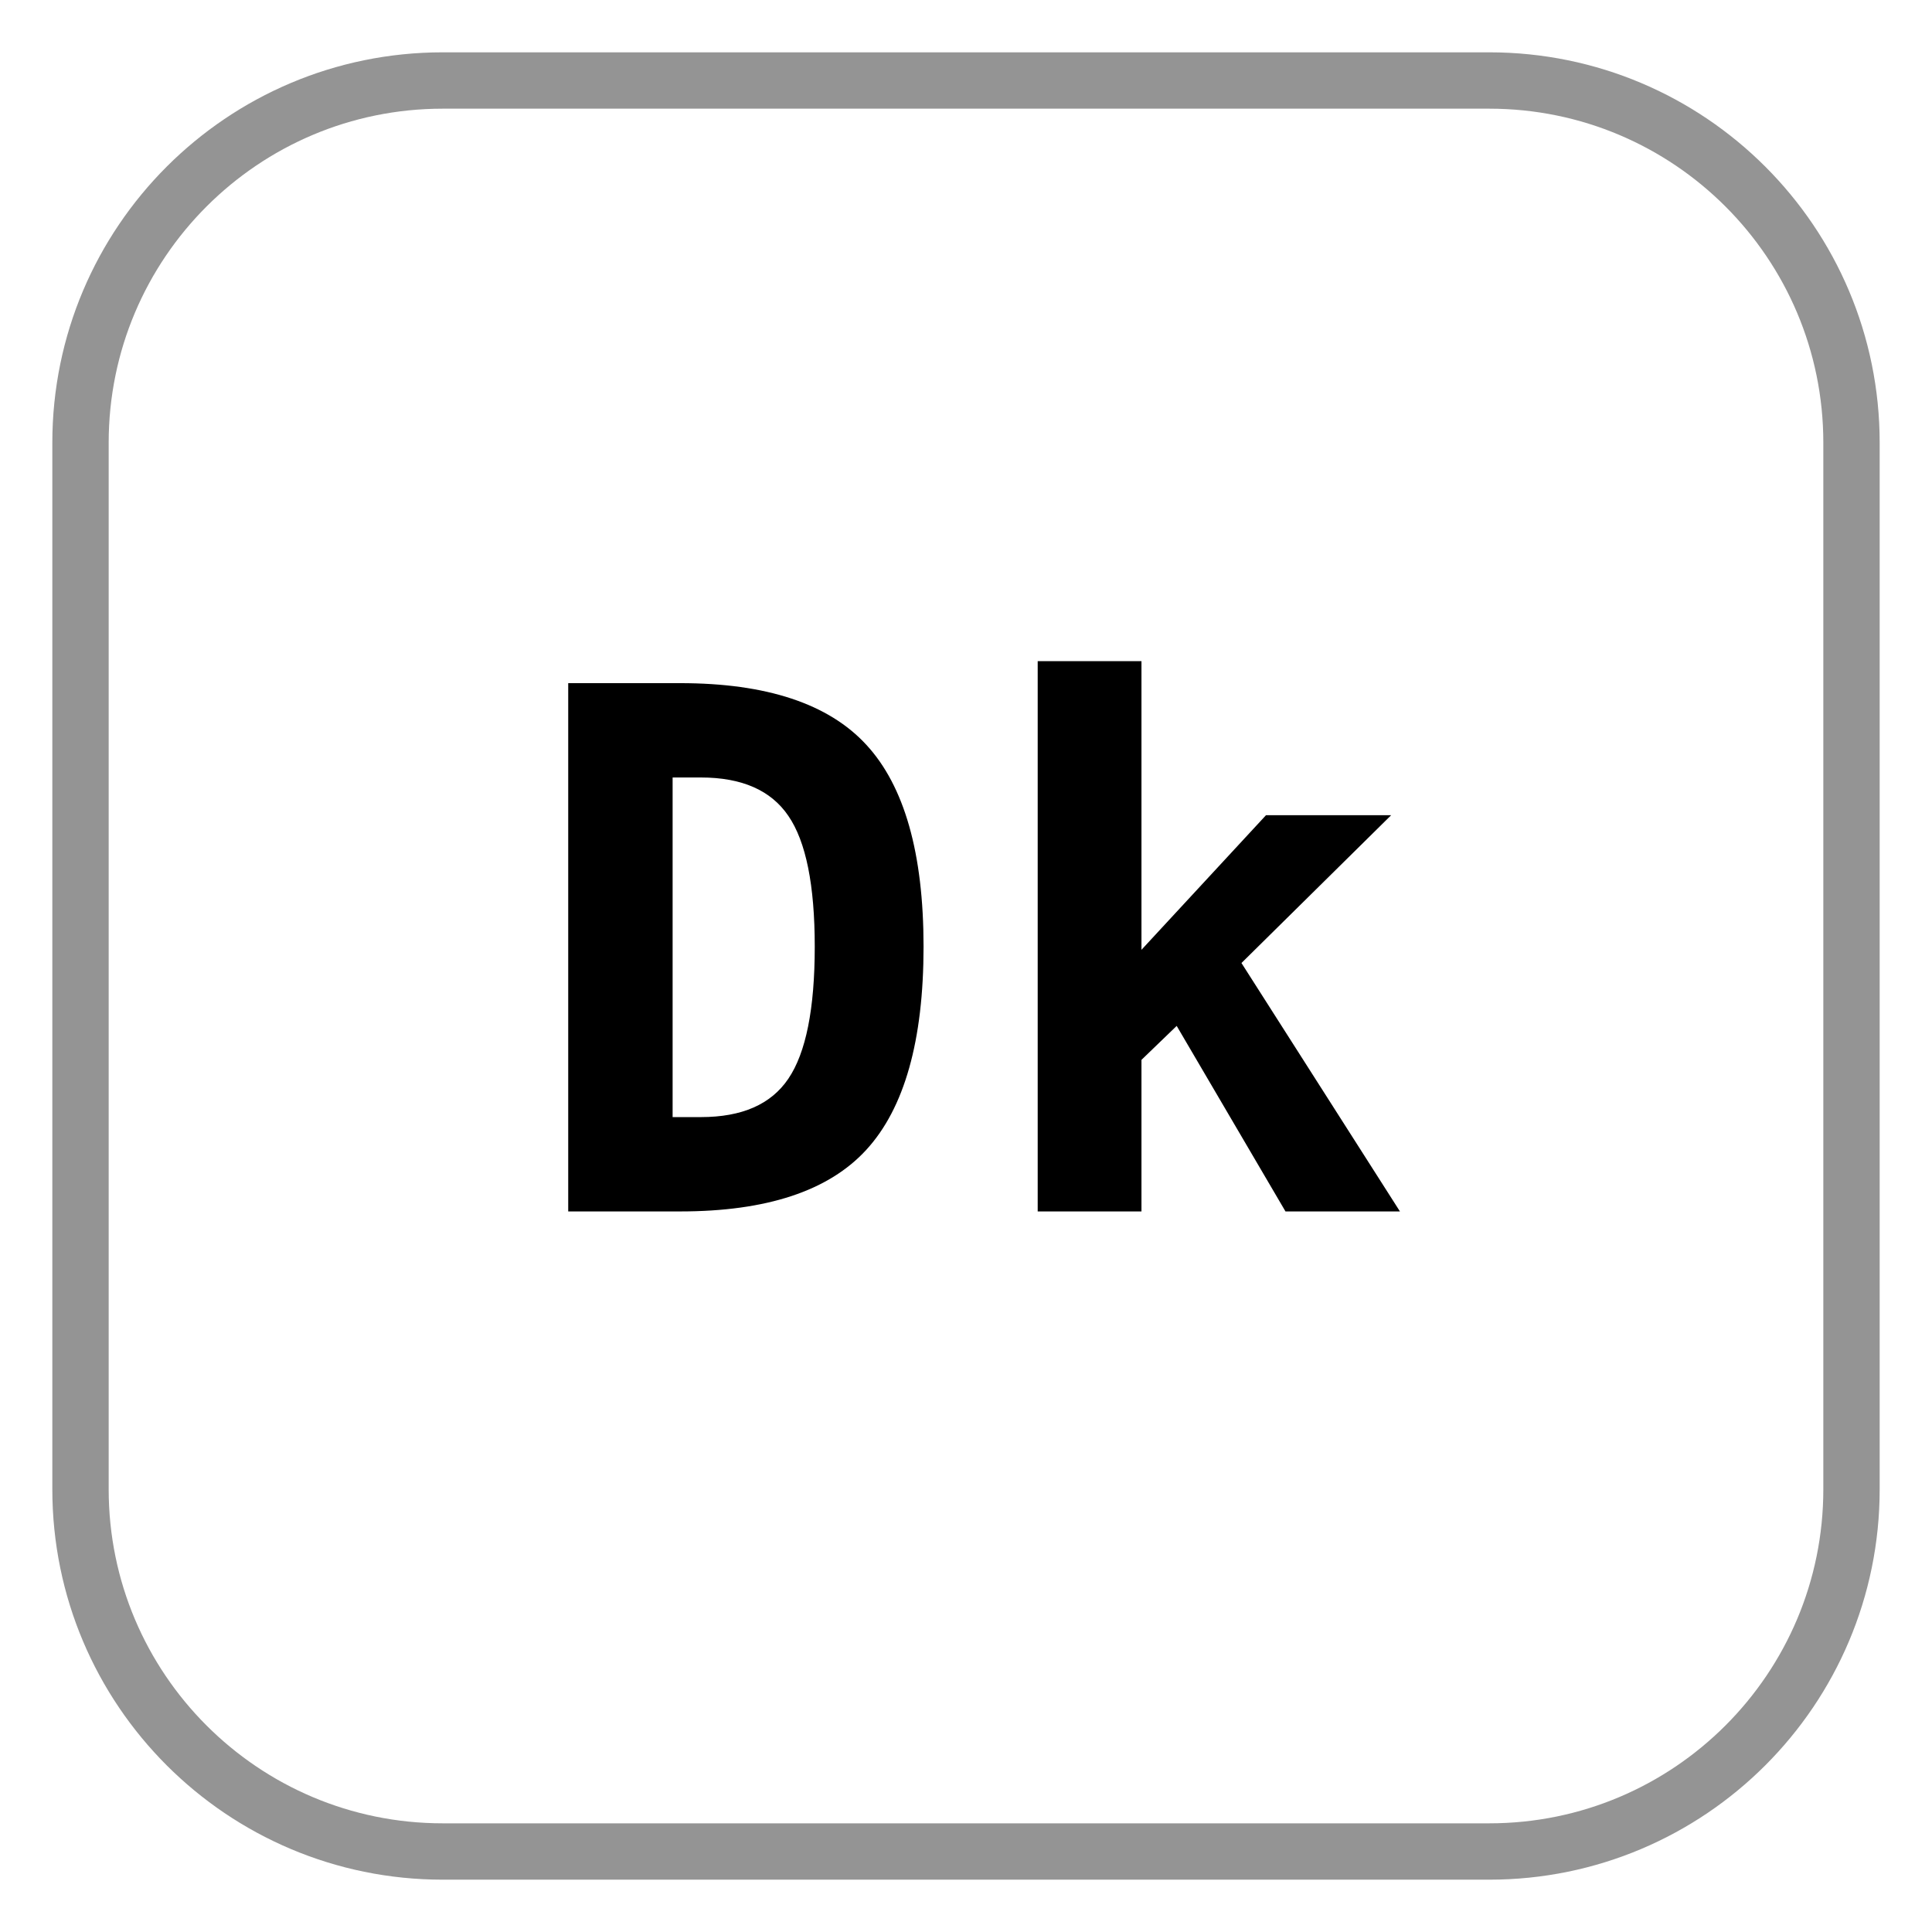
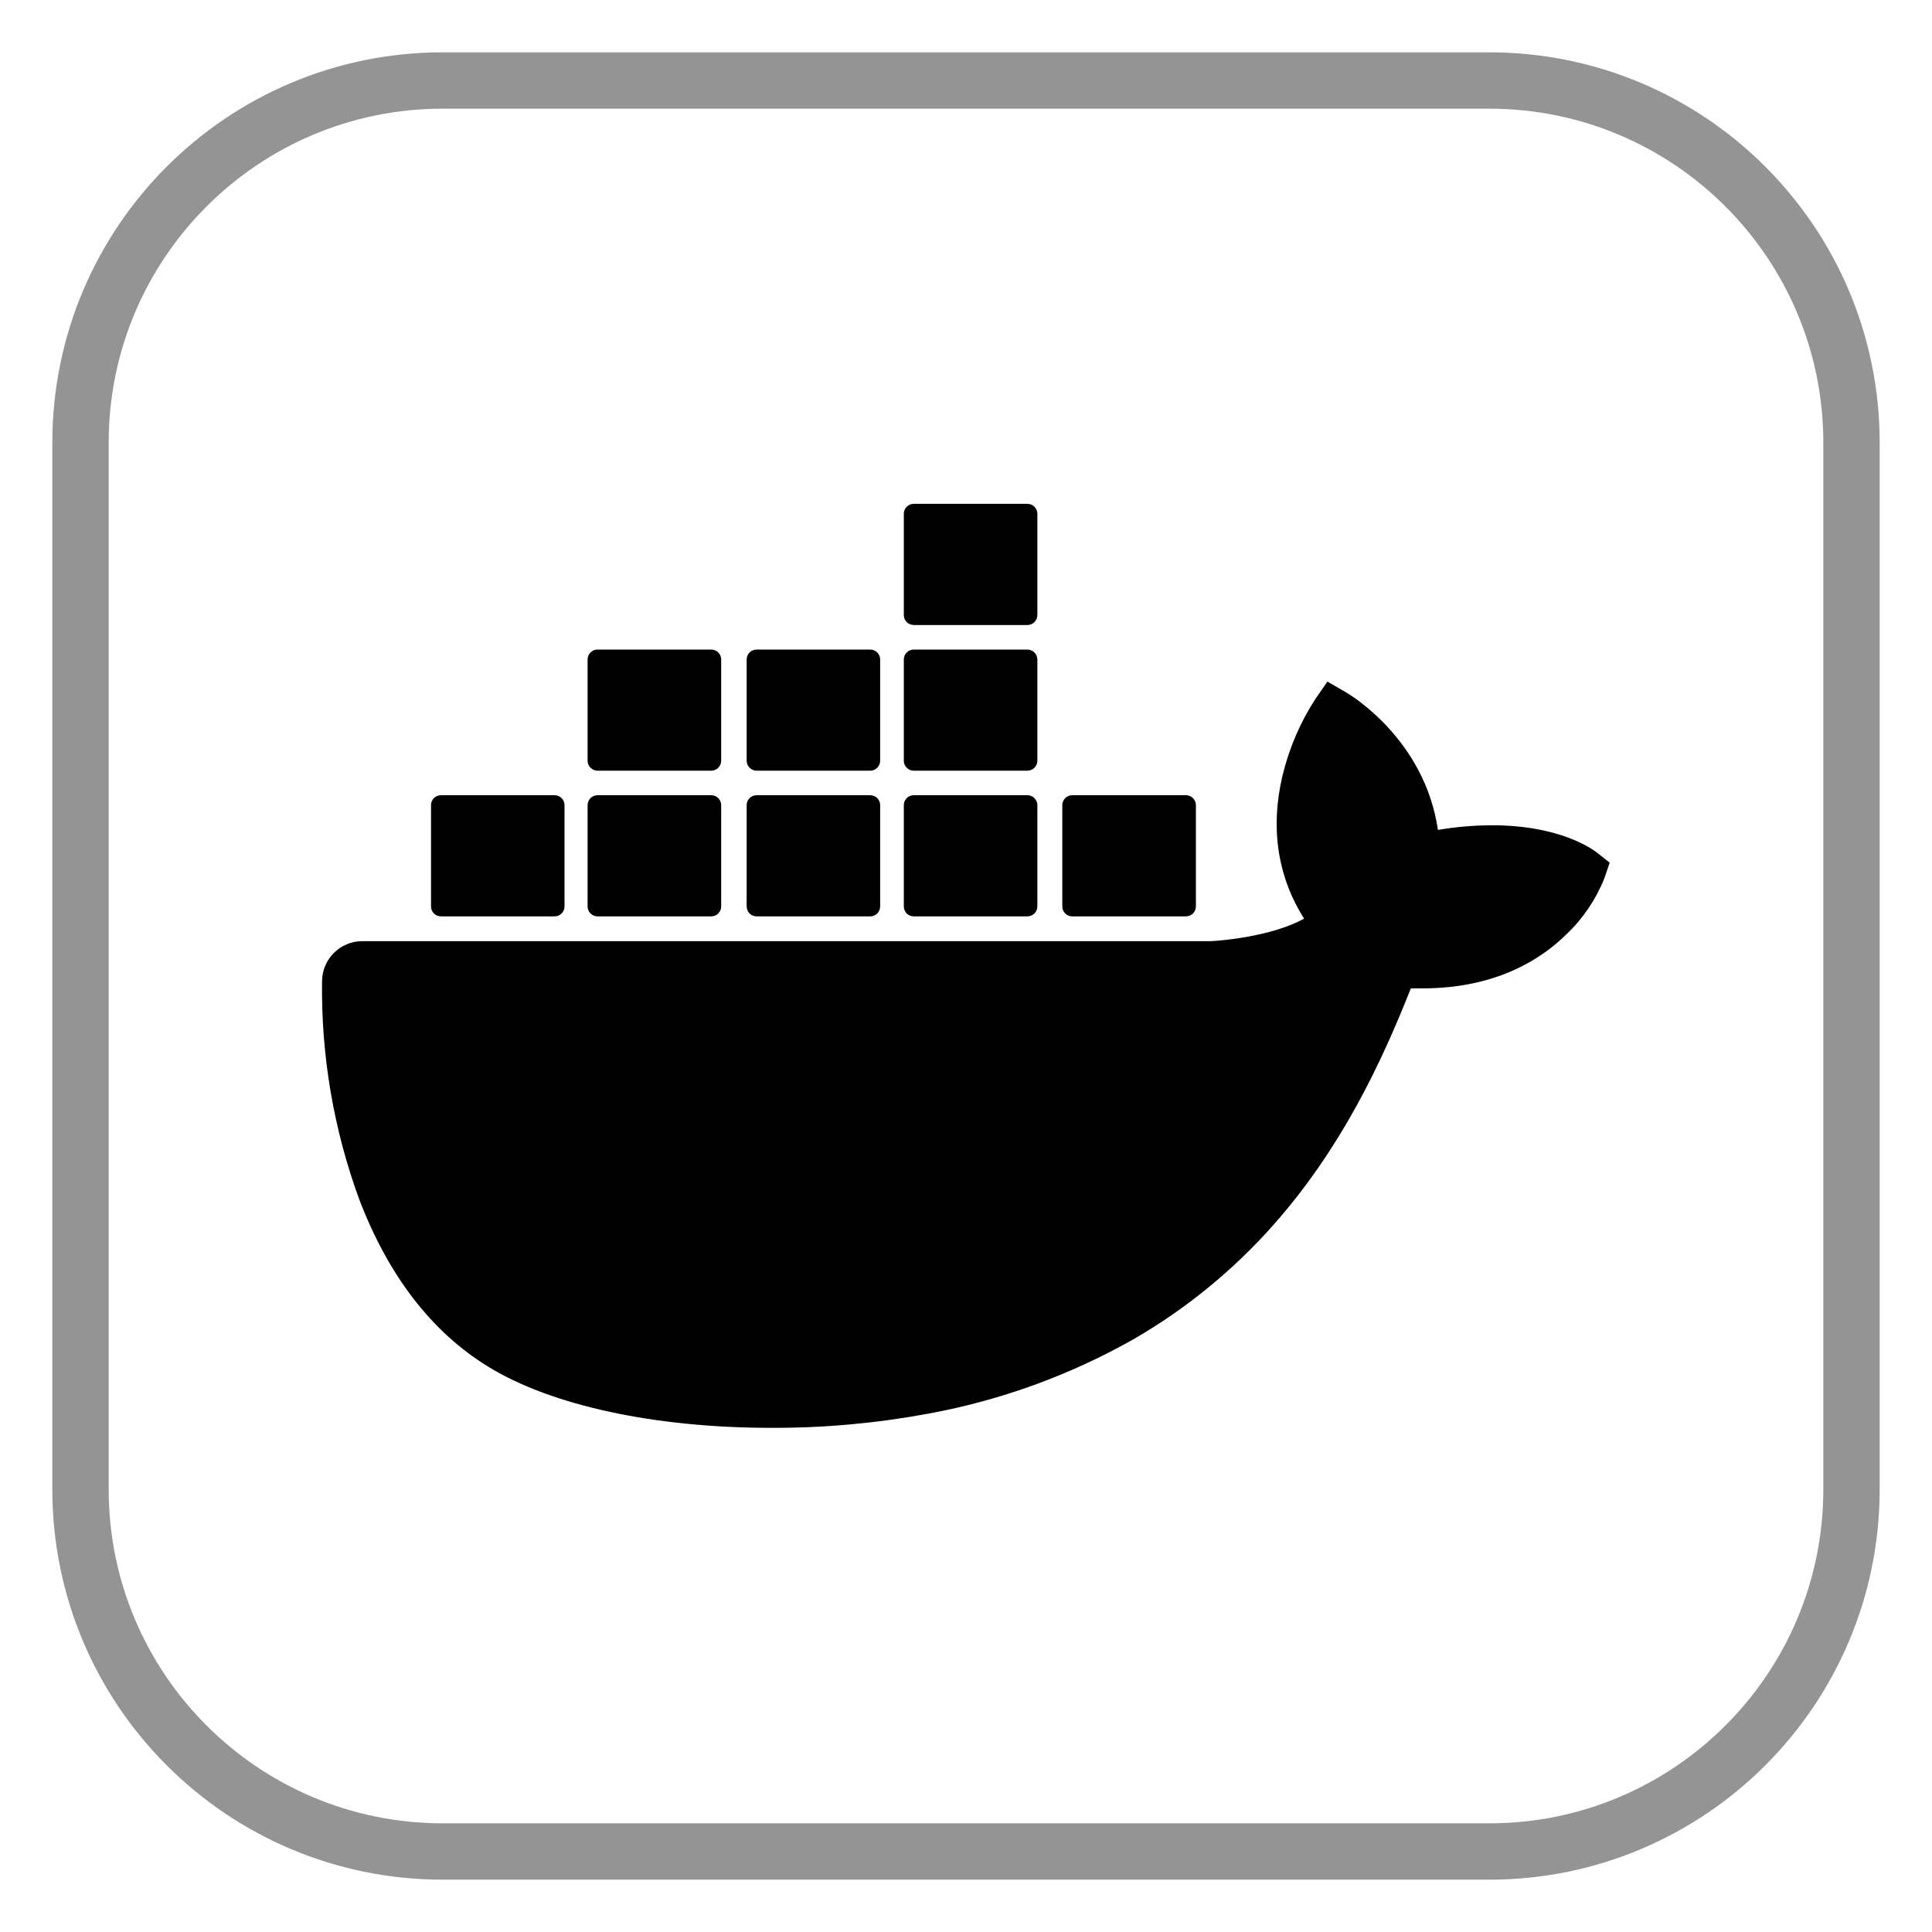
<svg xmlns="http://www.w3.org/2000/svg" viewBox="0 0 48 48" fill="currentColor" aria-hidden="true">
  <rect x="2" y="2" width="44" height="44" rx="9" fill="none" stroke="currentColor" stroke-width="1.4" opacity="0.42" />
-   <text x="24" y="30.1" text-anchor="middle" font-family="'JetBrains Mono',ui-monospace,monospace" font-size="18" font-weight="600" letter-spacing="0.5" fill="currentColor">Dk</text>
+   <g transform="translate(8 8) scale(1.333)">
+     <path d="M13.983 11.078h2.119a.186.186 0 00.186-.185V9.006a.186.186 0 00-.186-.186h-2.119a.185.185 0 00-.185.185v1.888c0 .102.083.185.185.185m-2.954-5.43h2.118a.186.186 0 00.186-.186V3.574a.186.186 0 00-.186-.185h-2.118a.185.185 0 00-.185.185v1.888c0 .102.082.185.185.185m0 2.716h2.118a.187.187 0 00.186-.186V6.29a.186.186 0 00-.186-.185h-2.118a.185.185 0 00-.185.185v1.887c0 .102.082.185.185.186m-2.93 0h2.12a.186.186 0 00.184-.186V6.29a.185.185 0 00-.185-.185H8.1a.185.185 0 00-.185.185v1.887c0 .102.083.185.185.186m-2.964 0h2.119a.186.186 0 00.185-.186V6.29a.185.185 0 00-.185-.185H5.136a.186.186 0 00-.186.185v1.887c0 .102.084.185.186.186m5.893 2.715h2.118a.186.186 0 00.186-.185V9.006a.186.186 0 00-.186-.186h-2.118a.185.185 0 00-.185.185v1.888c0 .102.082.185.185.185m-2.93 0h2.12a.185.185 0 00.184-.185V9.006a.185.185 0 00-.184-.186h-2.12a.185.185 0 00-.184.185v1.888c0 .102.083.185.185.185m-2.964 0h2.119a.185.185 0 00.185-.185V9.006a.185.185 0 00-.184-.186h-2.12a.186.186 0 00-.186.186v1.887c0 .102.084.185.186.185m-2.92 0h2.12a.185.185 0 00.184-.185V9.006a.185.185 0 00-.184-.186h-2.12a.185.185 0 00-.184.185v1.888c0 .102.082.185.185.185M23.763 9.89c-.065-.051-.672-.51-1.954-.51-.338.001-.676.03-1.01.087-.248-1.7-1.653-2.53-1.716-2.566l-.344-.199-.226.327c-.284.438-.49.922-.612 1.43-.23.97-.09 1.882.403 2.661-.595.332-1.55.413-1.744.42H.751a.751.751 0 00-.75.748 11.376 11.376 0 00.692 4.062c.545 1.428 1.355 2.48 2.41 3.124 1.18.723 3.1 1.137 5.275 1.137.983.003 1.963-.086 2.93-.266a12.248 12.248 0 003.823-1.389c.98-.567 1.86-1.288 2.61-2.136 1.252-1.418 1.998-2.997 2.553-4.4h.221c1.372 0 2.215-.549 2.68-1.009.309-.293.55-.65.707-1.046l.098-.288Z" />
+   </g>
</svg>
